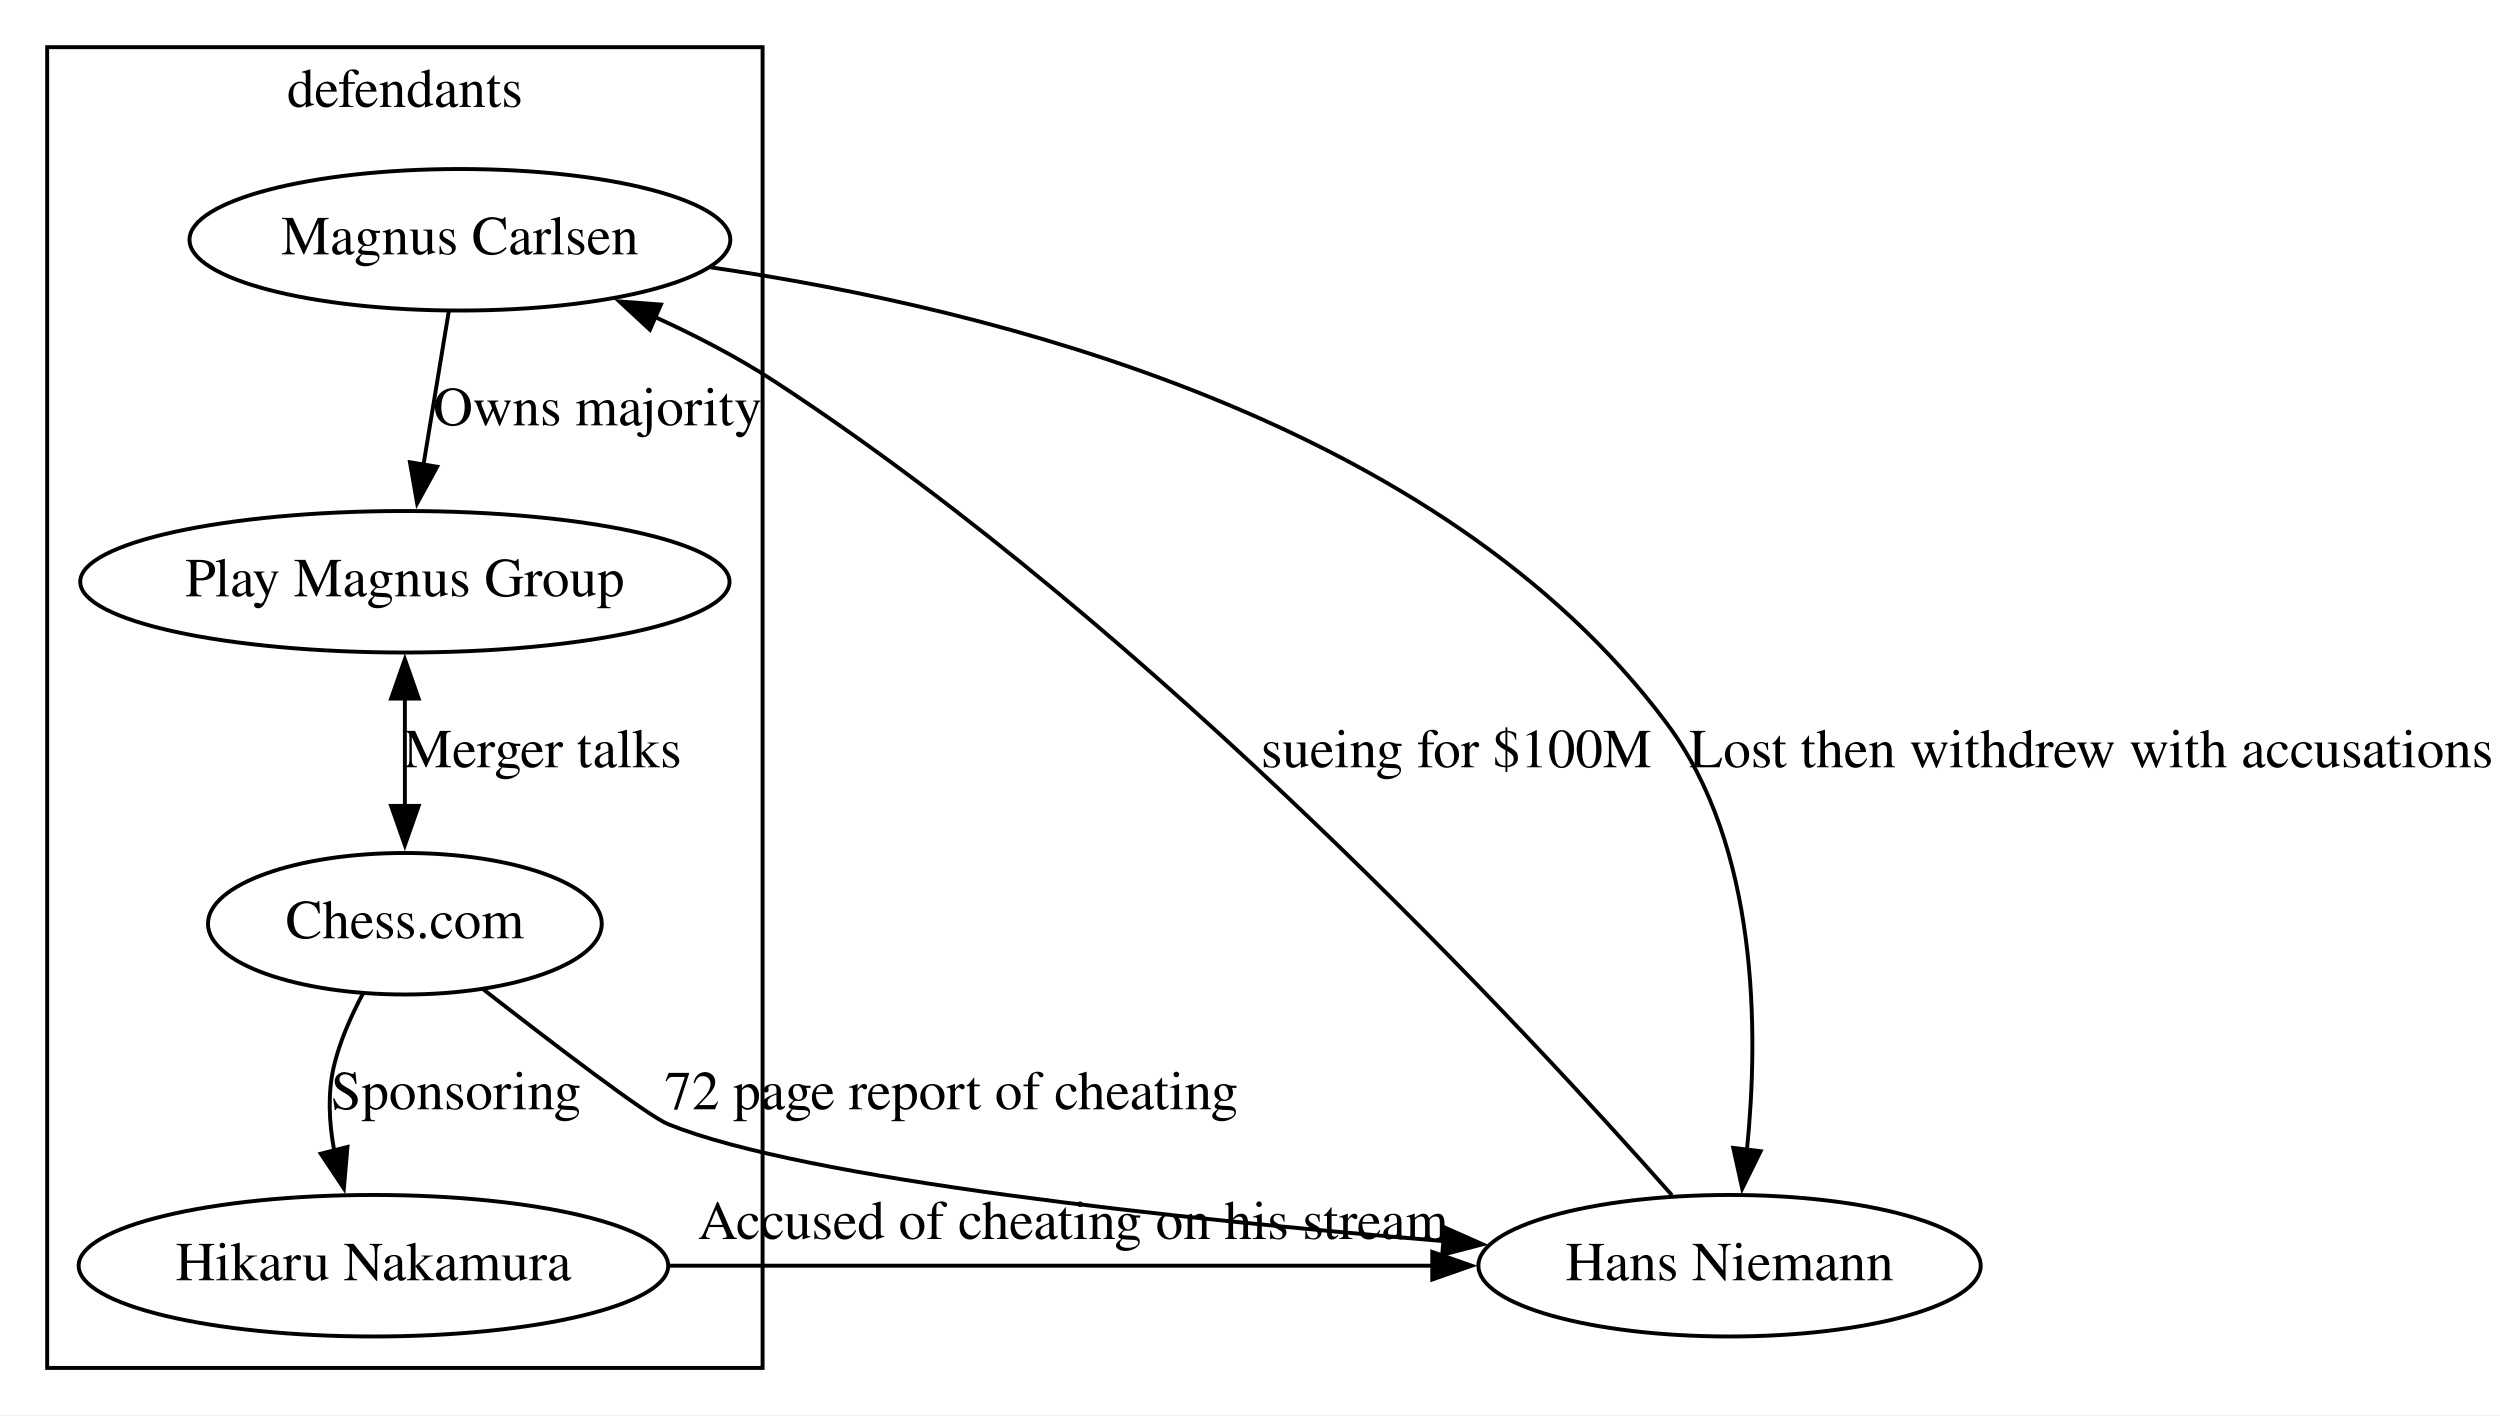
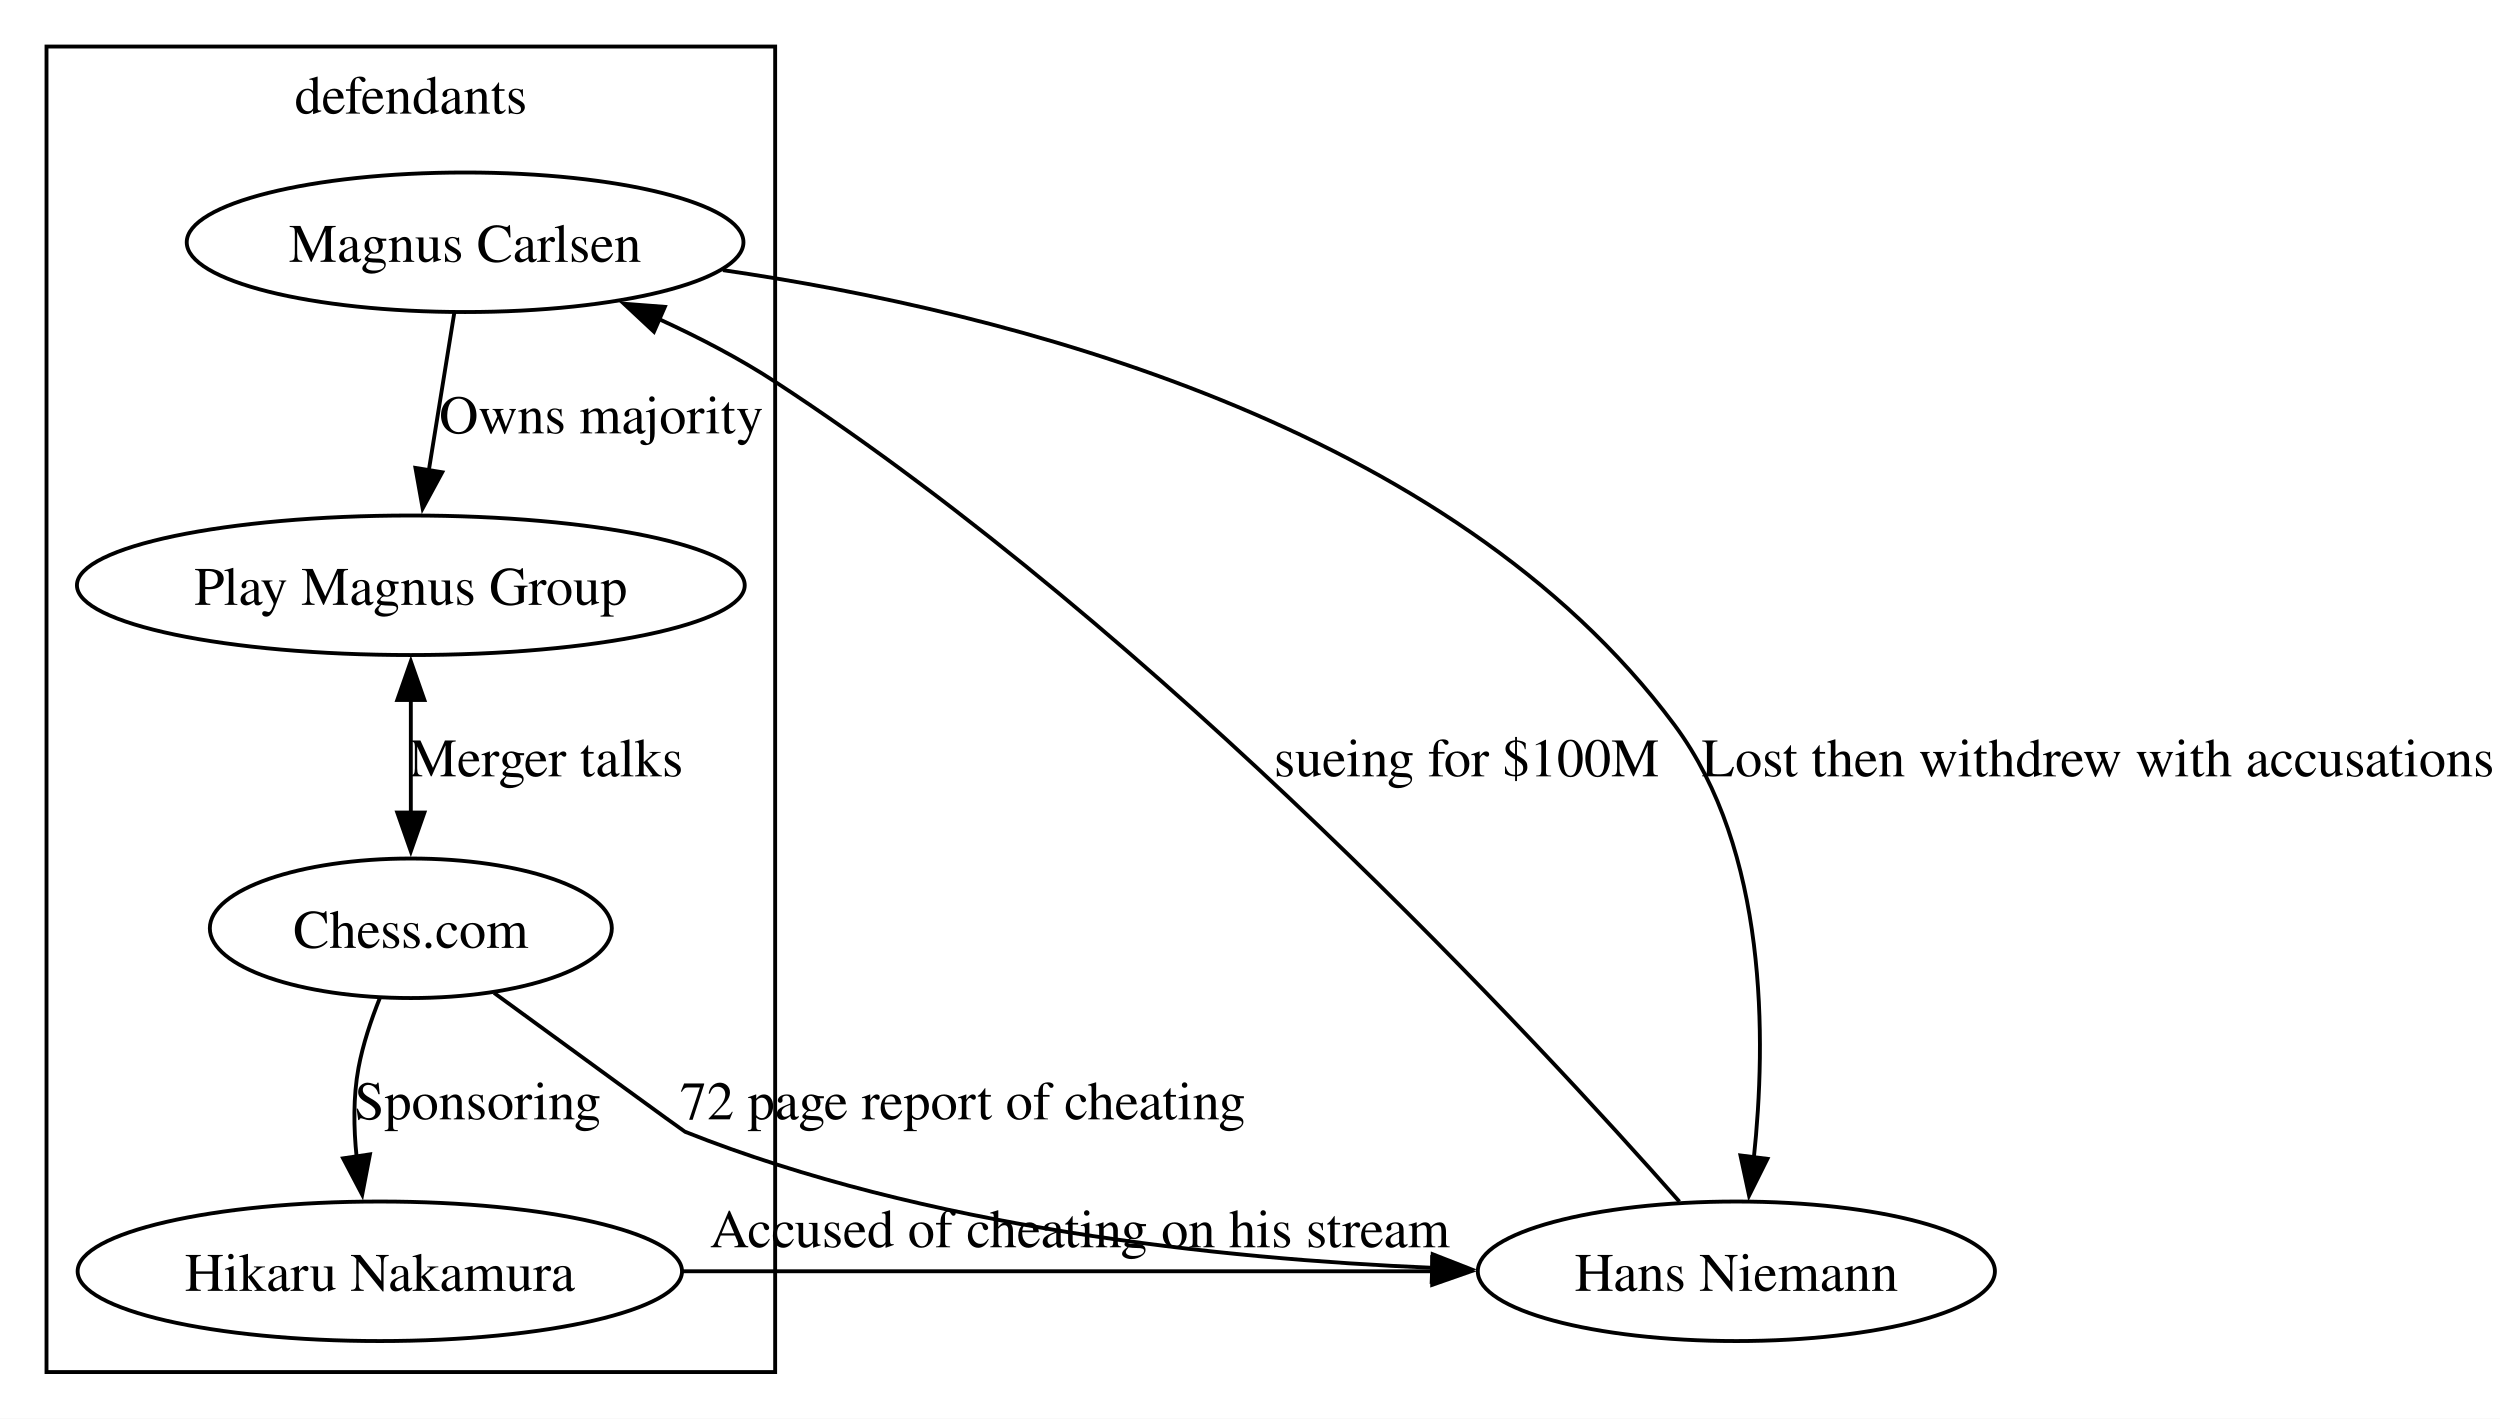
- <svg xmlns="http://www.w3.org/2000/svg" width="636pt" height="360pt" viewBox="0.00 0.00 636.00 360.00">
-   <g id="graph0" class="graph" transform="scale(1 1) rotate(0) translate(4 356)">
-     <polygon fill="white" stroke="none" points="-4,4 -4,-356 632,-356 632,4 -4,4" />
+ <svg xmlns="http://www.w3.org/2000/svg" width="645pt" height="366pt" viewBox="0.00 0.00 645.03 366.00">
+   <g id="graph0" class="graph" transform="scale(1 1) rotate(0) translate(4 362)">
+     <polygon fill="white" stroke="none" points="-4,4 -4,-362 641.03,-362 641.03,4 -4,4" />
    <g id="clust1" class="cluster">
-       <polygon fill="none" stroke="black" points="8,-8 8,-344 190,-344 190,-8 8,-8" />
-       <text text-anchor="middle" x="99" y="-328.8" font-family="Times,serif" font-size="14.00">defendants</text>
+       <polygon fill="none" stroke="black" points="8,-8 8,-350 196,-350 196,-8 8,-8" />
+       <text text-anchor="middle" x="102" y="-332.7" font-family="Times,serif" font-size="14.00">defendants</text>
    </g>
    <g id="node1" class="node">
-       <ellipse fill="none" stroke="black" cx="436" cy="-34" rx="63.89" ry="18" />
-       <text text-anchor="middle" x="436" y="-30.3" font-family="Times,serif" font-size="14.00">Hans Niemann</text>
+       <ellipse fill="none" stroke="black" cx="444" cy="-34" rx="66.71" ry="18" />
+       <text text-anchor="middle" x="444" y="-28.95" font-family="Times,serif" font-size="14.00">Hans Niemann</text>
    </g>
    <g id="node2" class="node">
-       <ellipse fill="none" stroke="black" cx="113" cy="-295" rx="68.79" ry="18" />
-       <text text-anchor="middle" x="113" y="-291.3" font-family="Times,serif" font-size="14.00">Magnus Carlsen</text>
+       <ellipse fill="none" stroke="black" cx="116" cy="-299.5" rx="71.82" ry="18" />
+       <text text-anchor="middle" x="116" y="-294.45" font-family="Times,serif" font-size="14.00">Magnus Carlsen</text>
    </g>
    <g id="edge4" class="edge">
-       <path fill="none" stroke="black" d="M421.34,-51.94C385.71,-92.29 290.28,-195.46 193,-259 183.58,-265.16 172.89,-270.68 162.46,-275.43" />
-       <polygon fill="black" stroke="black" points="161.34,-272.11 153.57,-279.31 164.14,-278.52 161.34,-272.11" />
-       <text text-anchor="middle" x="366.5" y="-160.8" font-family="Times,serif" font-size="14.00">sueing for $100M</text>
+       <path fill="none" stroke="black" d="M429.31,-51.97C393.15,-92.91 295.51,-198.52 196,-263.5 186.77,-269.53 176.32,-274.96 166.1,-279.64" />
+       <polygon fill="black" stroke="black" points="164.73,-276.42 156.98,-283.64 167.54,-282.83 164.73,-276.42" />
+       <text text-anchor="middle" x="374.42" y="-161.7" font-family="Times,serif" font-size="14.00">sueing for $100M</text>
    </g>
    <g id="edge6" class="edge">
-       <path fill="none" stroke="black" d="M176.78,-287.99C248.51,-277.55 362.46,-249.11 420,-172 443.41,-140.63 443.45,-93.46 440.42,-63.46" />
-       <polygon fill="black" stroke="black" points="443.9,-63.13 439.22,-53.62 436.95,-63.97 443.9,-63.13" />
-       <text text-anchor="middle" x="528" y="-160.8" font-family="Times,serif" font-size="14.00">Lost then withdrew with accusations</text>
+       <path fill="none" stroke="black" d="M182.52,-292.31C255.55,-281.66 370.12,-252.83 428,-175 452.1,-142.59 451.77,-93.76 448.5,-63.17" />
+       <polygon fill="black" stroke="black" points="452.01,-63.01 447.28,-53.53 445.06,-63.89 452.01,-63.01" />
+       <text text-anchor="middle" x="537.28" y="-161.7" font-family="Times,serif" font-size="14.00">Lost then withdrew with accusations</text>
    </g>
    <g id="node3" class="node">
-       <ellipse fill="none" stroke="black" cx="99" cy="-208" rx="82.59" ry="18" />
-       <text text-anchor="middle" x="99" y="-204.3" font-family="Times,serif" font-size="14.00">Play Magnus Group</text>
+       <ellipse fill="none" stroke="black" cx="102" cy="-211" rx="86.15" ry="18" />
+       <text text-anchor="middle" x="102" y="-205.95" font-family="Times,serif" font-size="14.00">Play Magnus Group</text>
    </g>
    <g id="edge1" class="edge">
-       <path fill="none" stroke="black" d="M110.17,-276.8C108.32,-265.58 105.86,-250.67 103.72,-237.69" />
-       <polygon fill="black" stroke="black" points="107.2,-237.26 102.12,-227.96 100.29,-238.4 107.2,-237.26" />
-       <text text-anchor="middle" x="148" y="-247.8" font-family="Times,serif" font-size="14.00">Owns majority</text>
+       <path fill="none" stroke="black" d="M113.23,-281.41C111.35,-269.76 108.81,-254.05 106.62,-240.52" />
+       <polygon fill="black" stroke="black" points="110.1,-240.16 105.05,-230.84 103.19,-241.28 110.1,-240.16" />
+       <text text-anchor="middle" x="151.13" y="-250.2" font-family="Times,serif" font-size="14.00">Owns majority</text>
    </g>
    <g id="node4" class="node">
-       <ellipse fill="none" stroke="black" cx="99" cy="-121" rx="50.09" ry="18" />
-       <text text-anchor="middle" x="99" y="-117.3" font-family="Times,serif" font-size="14.00">Chess.com</text>
+       <ellipse fill="none" stroke="black" cx="102" cy="-122.5" rx="51.86" ry="18" />
+       <text text-anchor="middle" x="102" y="-117.45" font-family="Times,serif" font-size="14.00">Chess.com</text>
    </g>
    <g id="edge2" class="edge">
-       <path fill="none" stroke="black" d="M99,-178.62C99,-169.72 99,-159.88 99,-150.94" />
-       <polygon fill="black" stroke="black" points="95.5,-178.29 99,-188.29 102.5,-178.29 95.5,-178.29" />
-       <polygon fill="black" stroke="black" points="102.5,-150.98 99,-140.98 95.5,-150.98 102.5,-150.98" />
-       <text text-anchor="middle" x="134" y="-160.8" font-family="Times,serif" font-size="14.00">Merger talks</text>
+       <path fill="none" stroke="black" d="M102,-181.78C102,-172.29 102,-161.7 102,-152.18" />
+       <polygon fill="black" stroke="black" points="98.5,-181.4 102,-191.4 105.5,-181.4 98.5,-181.4" />
+       <polygon fill="black" stroke="black" points="105.5,-152.36 102,-142.36 98.5,-152.36 105.5,-152.36" />
+       <text text-anchor="middle" x="136.88" y="-161.7" font-family="Times,serif" font-size="14.00">Merger talks</text>
    </g>
    <g id="edge7" class="edge">
-       <path fill="none" stroke="black" d="M118.94,-104.31C136.72,-90.46 160.72,-72.14 166,-70 200.68,-55.95 295.75,-45.89 363.24,-40.26" />
-       <polygon fill="black" stroke="black" points="363.47,-43.75 373.15,-39.45 362.9,-36.77 363.47,-43.75" />
-       <text text-anchor="middle" x="238" y="-73.8" font-family="Times,serif" font-size="14.00">72 page report of cheating</text>
+       <path fill="none" stroke="black" d="M123.47,-105.83C144.16,-90.73 172.39,-70.14 172.75,-70 234.66,-45.36 310.2,-37.22 365.83,-34.89" />
+       <polygon fill="black" stroke="black" points="365.65,-38.4 375.52,-34.54 365.4,-31.4 365.65,-38.4" />
+       <text text-anchor="middle" x="244.38" y="-73.2" font-family="Times,serif" font-size="14.00">72 page report of cheating</text>
    </g>
    <g id="node5" class="node">
-       <ellipse fill="none" stroke="black" cx="91" cy="-34" rx="74.99" ry="18" />
-       <text text-anchor="middle" x="91" y="-30.3" font-family="Times,serif" font-size="14.00">Hikaru Nakamura</text>
+       <ellipse fill="none" stroke="black" cx="94" cy="-34" rx="77.97" ry="18" />
+       <text text-anchor="middle" x="94" y="-28.95" font-family="Times,serif" font-size="14.00">Hikaru Nakamura</text>
    </g>
    <g id="edge3" class="edge">
-       <path fill="none" stroke="black" d="M88.31,-103.19C85.34,-97.62 82.51,-91.24 81,-85 79.3,-77.97 79.7,-70.33 81.04,-63.2" />
-       <polygon fill="black" stroke="black" points="84.39,-64.22 83.48,-53.67 77.61,-62.49 84.39,-64.22" />
-       <text text-anchor="middle" x="112" y="-73.8" font-family="Times,serif" font-size="14.00">Sponsoring</text>
+       <path fill="none" stroke="black" d="M93.97,-104.42C91.74,-98.84 89.62,-92.52 88.5,-86.5 87.12,-79.07 87.23,-70.98 88.02,-63.45" />
+       <polygon fill="black" stroke="black" points="91.45,-64.17 89.45,-53.76 84.52,-63.14 91.45,-64.17" />
+       <text text-anchor="middle" x="119.25" y="-73.2" font-family="Times,serif" font-size="14.00">Sponsoring</text>
    </g>
    <g id="edge5" class="edge">
-       <path fill="none" stroke="black" d="M166.29,-34C223.91,-34 303.02,-34 360.65,-34" />
-       <polygon fill="black" stroke="black" points="360.37,-37.5 370.37,-34 360.37,-30.5 360.37,-37.5" />
-       <text text-anchor="middle" x="269.02" y="-40.8" font-family="Times,serif" font-size="14.00">Accused of cheating on his stream</text>
+       <path fill="none" stroke="black" d="M172.11,-34C229.81,-34 308.04,-34 365.77,-34" />
+       <polygon fill="black" stroke="black" points="365.52,-37.5 375.52,-34 365.52,-30.5 365.52,-37.5" />
+       <text text-anchor="middle" x="274.63" y="-40.2" font-family="Times,serif" font-size="14.00">Accused of cheating on his stream</text>
    </g>
  </g>
</svg>
